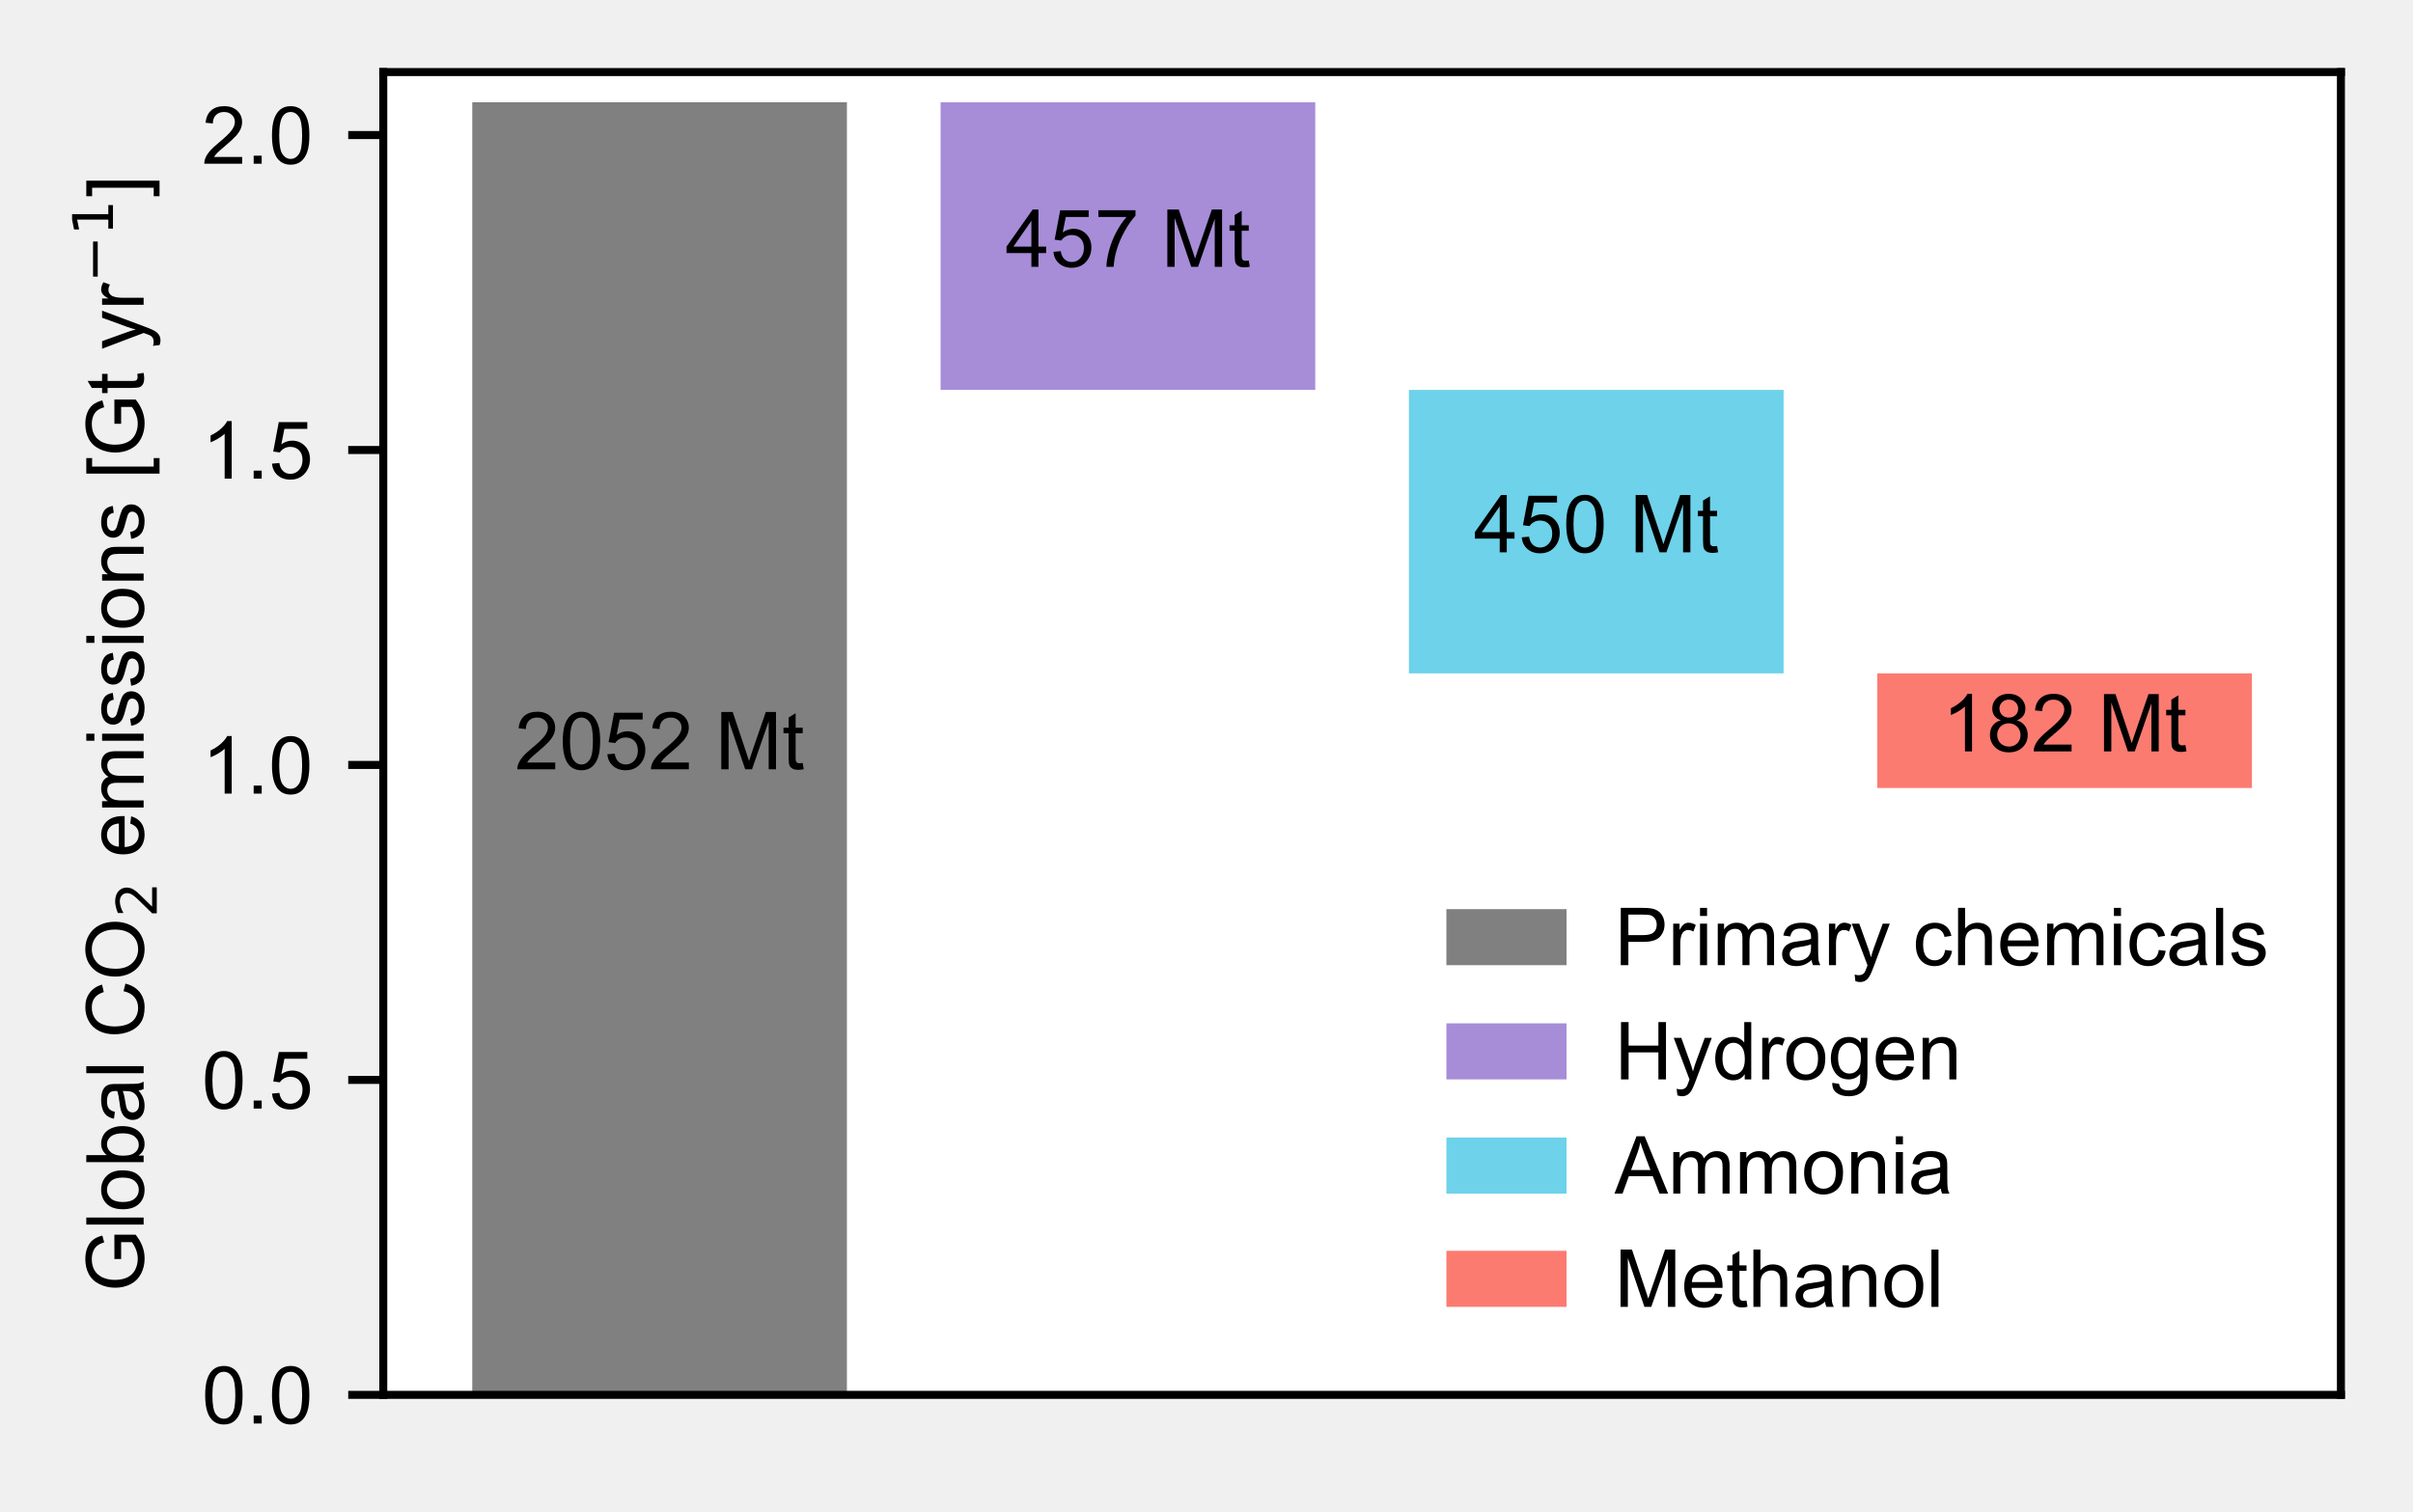
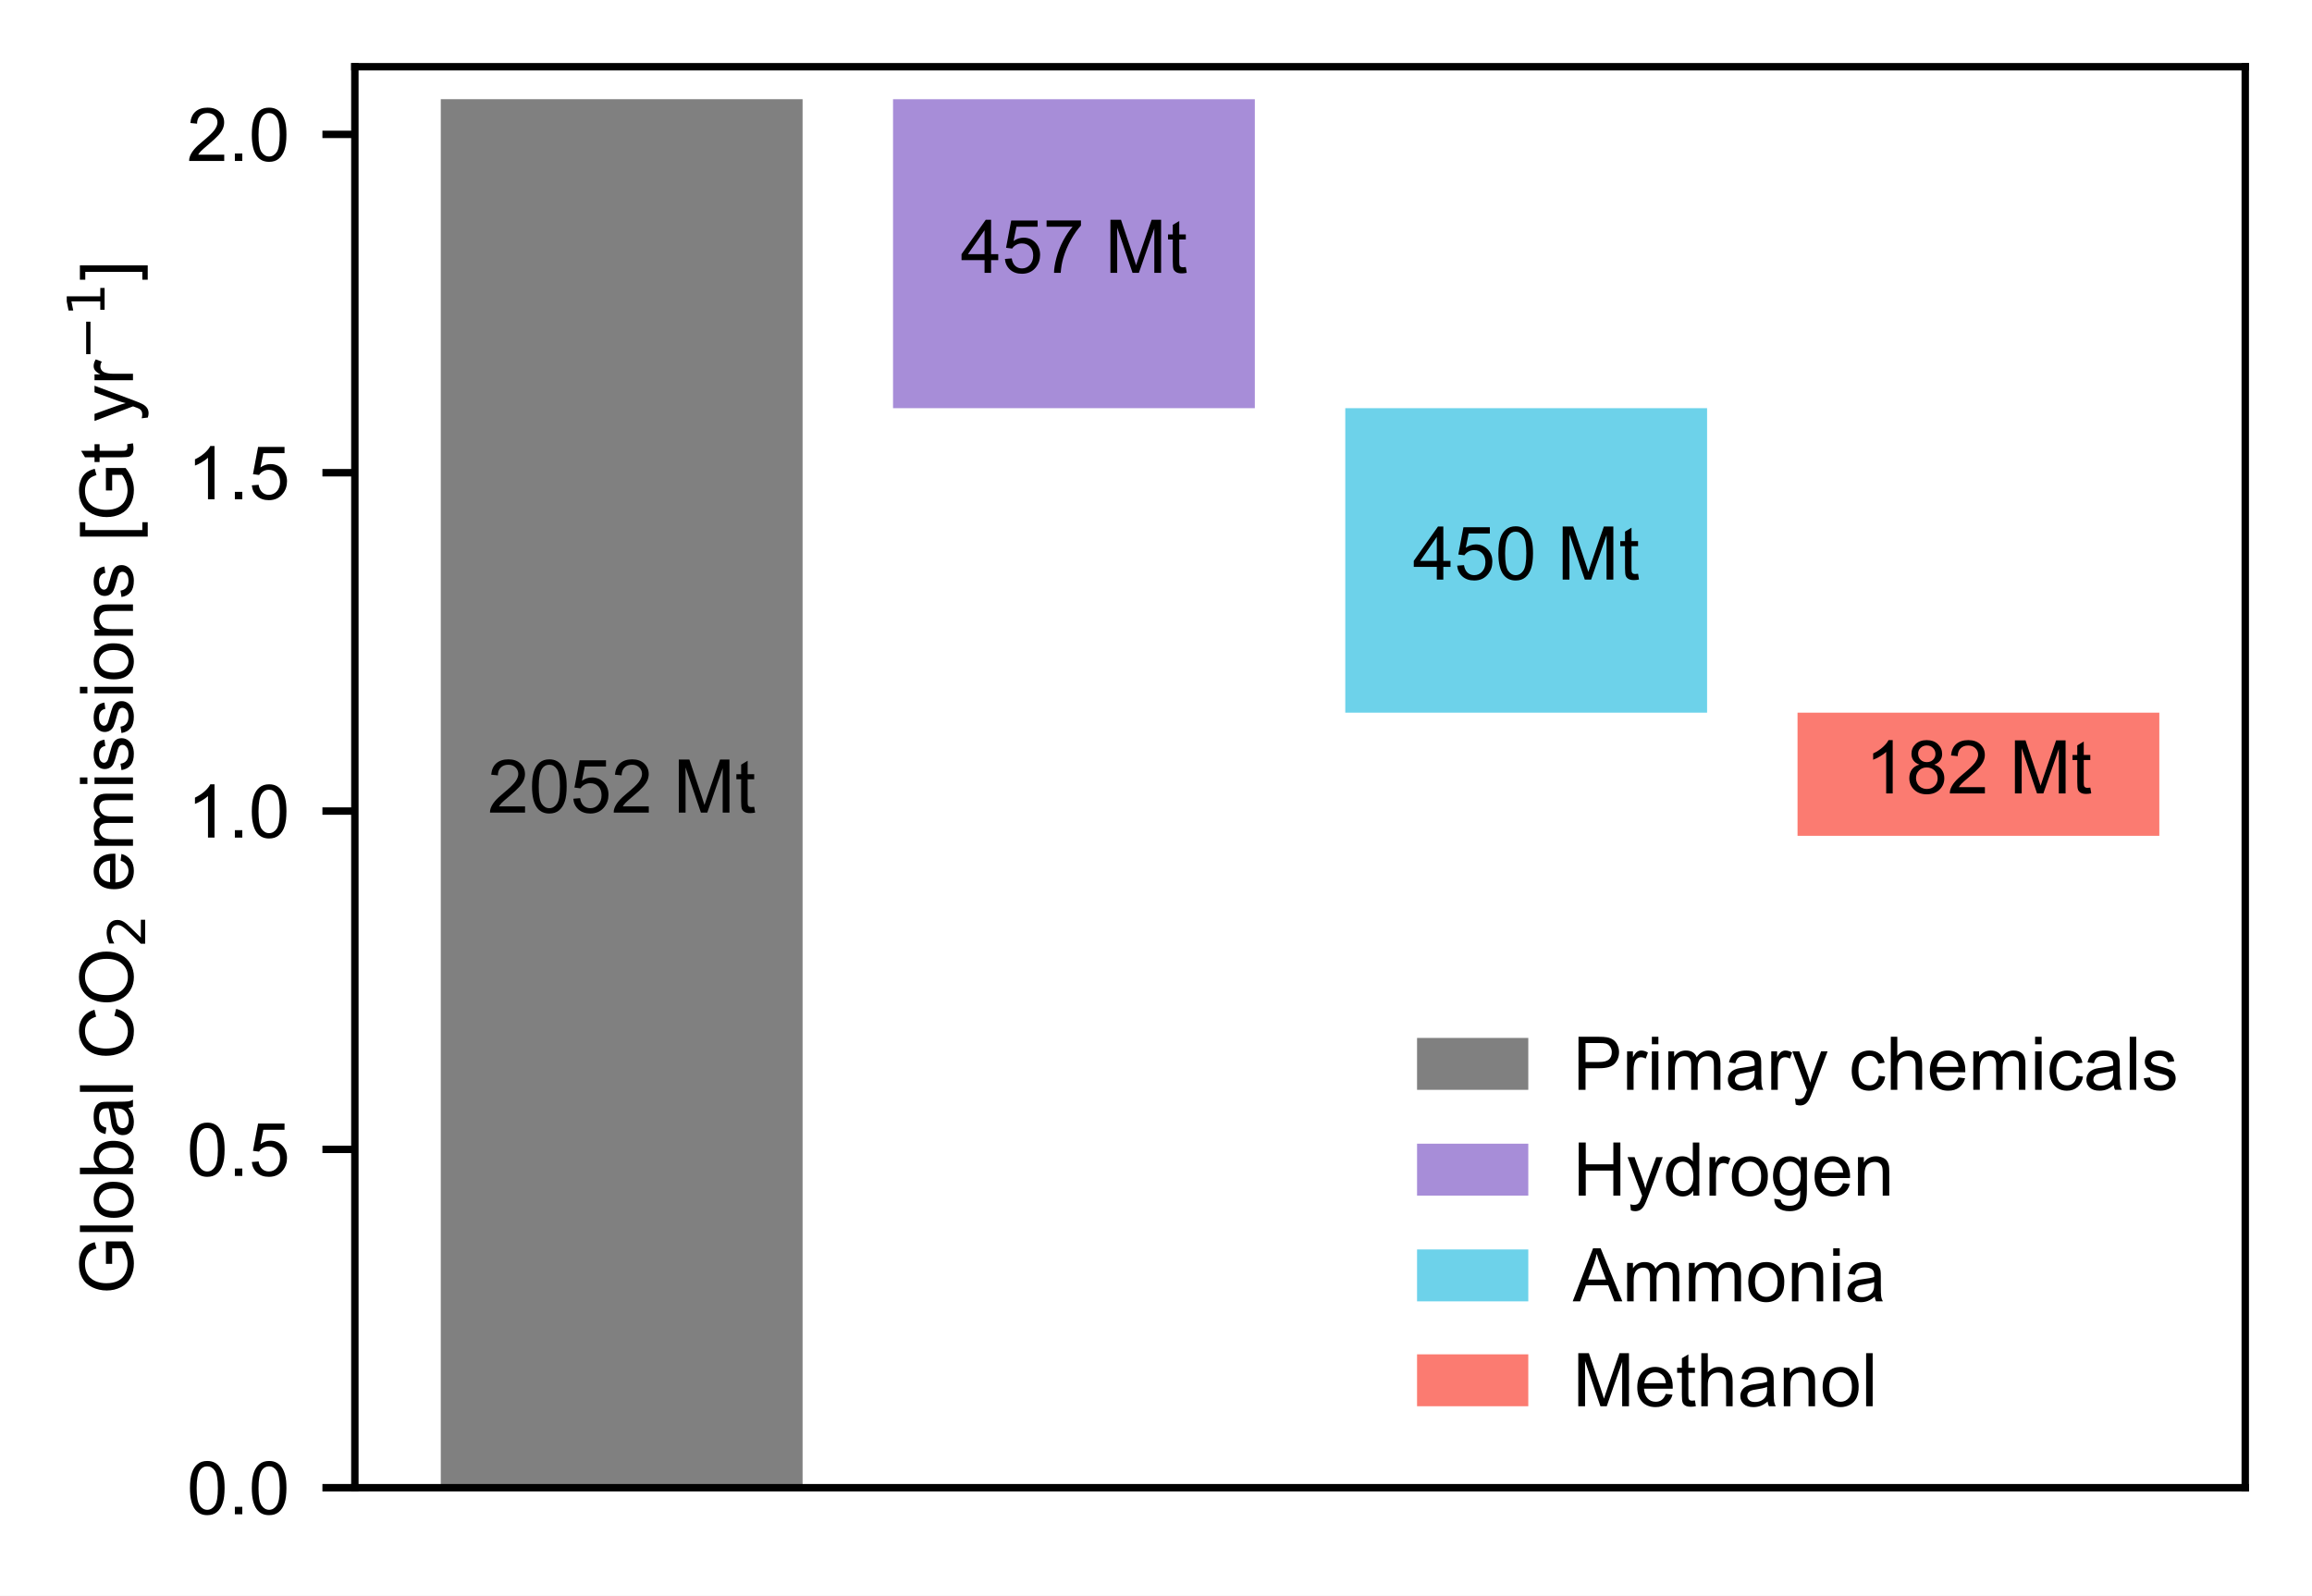
- <svg xmlns="http://www.w3.org/2000/svg" xmlns:xlink="http://www.w3.org/1999/xlink" width="241pt" height="151.008pt" viewBox="0 0 241 151.008" version="1.1">
+ <svg xmlns="http://www.w3.org/2000/svg" xmlns:xlink="http://www.w3.org/1999/xlink" width="249.404pt" height="172.159pt" viewBox="0 0 249.404 172.159" version="1.1">
  <defs>
    <style type="text/css">*{stroke-linejoin: round; stroke-linecap: butt}</style>
  </defs>
  <g id="figure_1">
    <g id="patch_1">
-       <path d="M -0 151.008  L 241 151.008  L 241 0  L -0 0  L -0 151.008  z " style="fill: none" />
+       <path d="M 0 172.159  L 249.404 172.159  L 249.404 0  L 0 0  z " style="fill: #ffffff" />
    </g>
    <g id="axes_1">
      <g id="patch_2">
-         <path d="M 38.28 139.355  L 233.8 139.355  L 233.8 7.2  L 38.28 7.2  z " style="fill: #ffffff" />
+         <path d="M 38.28 160.506  L 242.204 160.506  L 242.204 7.2  L 38.28 7.2  z " style="fill: #ffffff" />
      </g>
      <g id="matplotlib.axis_1" />
      <g id="matplotlib.axis_2">
        <g id="ytick_1">
          <g id="line2d_1">
            <defs>
-               <path id="m3642c4e96d" d="M 0 0  L -3.5 0  " style="stroke: #000000; stroke-width: 0.8" />
-             </defs>
-             <g>
-               <use xlink:href="#m3642c4e96d" x="38.28" y="139.355" style="stroke: #000000; stroke-width: 0.8" />
+               <path id="mb01cd400a4" d="M 0 0  L -3.5 0  " style="stroke: #000000; stroke-width: 0.8" />
+             </defs>
+             <g>
+               <use xlink:href="#mb01cd400a4" x="38.28" y="160.506" style="stroke: #000000; stroke-width: 0.8" />
            </g>
          </g>
          <g id="text_1">
-             <g transform="translate(20.16 142.2179) scale(0.08 -0.08)">
+             <g transform="translate(20.16 163.3694) scale(0.08 -0.08)">
              <defs>
                <path id="ArialMT-30" d="M 266 2259  Q 266 3072 433 3567  Q 600 4063 929 4331  Q 1259 4600 1759 4600  Q 2128 4600 2406 4451  Q 2684 4303 2865 4023  Q 3047 3744 3150 3342  Q 3253 2941 3253 2259  Q 3253 1453 3087 958  Q 2922 463 2592 192  Q 2263 -78 1759 -78  Q 1097 -78 719 397  Q 266 969 266 2259  z M 844 2259  Q 844 1131 1108 757  Q 1372 384 1759 384  Q 2147 384 2411 759  Q 2675 1134 2675 2259  Q 2675 3391 2411 3762  Q 2147 4134 1753 4134  Q 1366 4134 1134 3806  Q 844 3388 844 2259  z " transform="scale(0.015625)" />
                <path id="ArialMT-2e" d="M 581 0  L 581 641  L 1222 641  L 1222 0  L 581 0  z " transform="scale(0.015625)" />
              </defs>
              <use xlink:href="#ArialMT-30" />
              <use xlink:href="#ArialMT-2e" x="55.615" />
              <use xlink:href="#ArialMT-30" x="83.398" />
            </g>
          </g>
        </g>
        <g id="ytick_2">
          <g id="line2d_2">
            <g>
-               <use xlink:href="#m3642c4e96d" x="38.28" y="107.889" style="stroke: #000000; stroke-width: 0.8" />
+               <use xlink:href="#mb01cd400a4" x="38.28" y="124.005" style="stroke: #000000; stroke-width: 0.8" />
            </g>
          </g>
          <g id="text_2">
-             <g transform="translate(20.16 110.7524) scale(0.08 -0.08)">
+             <g transform="translate(20.16 126.8679) scale(0.08 -0.08)">
              <defs>
                <path id="ArialMT-35" d="M 266 1200  L 856 1250  Q 922 819 1161 601  Q 1400 384 1738 384  Q 2144 384 2425 690  Q 2706 997 2706 1503  Q 2706 1984 2436 2262  Q 2166 2541 1728 2541  Q 1456 2541 1237 2417  Q 1019 2294 894 2097  L 366 2166  L 809 4519  L 3088 4519  L 3088 3981  L 1259 3981  L 1013 2750  Q 1425 3038 1878 3038  Q 2478 3038 2890 2622  Q 3303 2206 3303 1553  Q 3303 931 2941 478  Q 2500 -78 1738 -78  Q 1113 -78 717 272  Q 322 622 266 1200  z " transform="scale(0.015625)" />
              </defs>
              <use xlink:href="#ArialMT-30" />
              <use xlink:href="#ArialMT-2e" x="55.615" />
              <use xlink:href="#ArialMT-35" x="83.398" />
            </g>
          </g>
        </g>
        <g id="ytick_3">
          <g id="line2d_3">
            <g>
-               <use xlink:href="#m3642c4e96d" x="38.28" y="76.424" style="stroke: #000000; stroke-width: 0.8" />
+               <use xlink:href="#mb01cd400a4" x="38.28" y="87.503" style="stroke: #000000; stroke-width: 0.8" />
            </g>
          </g>
          <g id="text_3">
-             <g transform="translate(20.16 79.28703) scale(0.08 -0.08)">
+             <g transform="translate(20.16 90.3664) scale(0.08 -0.08)">
              <defs>
                <path id="ArialMT-31" d="M 2384 0  L 1822 0  L 1822 3584  Q 1619 3391 1289 3197  Q 959 3003 697 2906  L 697 3450  Q 1169 3672 1522 3987  Q 1875 4303 2022 4600  L 2384 4600  L 2384 0  z " transform="scale(0.015625)" />
              </defs>
              <use xlink:href="#ArialMT-31" />
              <use xlink:href="#ArialMT-2e" x="55.615" />
              <use xlink:href="#ArialMT-30" x="83.398" />
            </g>
          </g>
        </g>
        <g id="ytick_4">
          <g id="line2d_4">
            <g>
-               <use xlink:href="#m3642c4e96d" x="38.28" y="44.958" style="stroke: #000000; stroke-width: 0.8" />
+               <use xlink:href="#mb01cd400a4" x="38.28" y="51.002" style="stroke: #000000; stroke-width: 0.8" />
            </g>
          </g>
          <g id="text_4">
-             <g transform="translate(20.16 47.82162) scale(0.08 -0.08)">
+             <g transform="translate(20.16 53.86491) scale(0.08 -0.08)">
              <use xlink:href="#ArialMT-31" />
              <use xlink:href="#ArialMT-2e" x="55.615" />
              <use xlink:href="#ArialMT-35" x="83.398" />
            </g>
          </g>
        </g>
        <g id="ytick_5">
          <g id="line2d_5">
            <g>
-               <use xlink:href="#m3642c4e96d" x="38.28" y="13.493" style="stroke: #000000; stroke-width: 0.8" />
+               <use xlink:href="#mb01cd400a4" x="38.28" y="14.5" style="stroke: #000000; stroke-width: 0.8" />
            </g>
          </g>
          <g id="text_5">
-             <g transform="translate(20.16 16.35621) scale(0.08 -0.08)">
+             <g transform="translate(20.16 17.36342) scale(0.08 -0.08)">
              <defs>
                <path id="ArialMT-32" d="M 3222 541  L 3222 0  L 194 0  Q 188 203 259 391  Q 375 700 629 1000  Q 884 1300 1366 1694  Q 2113 2306 2375 2664  Q 2638 3022 2638 3341  Q 2638 3675 2398 3904  Q 2159 4134 1775 4134  Q 1369 4134 1125 3890  Q 881 3647 878 3216  L 300 3275  Q 359 3922 746 4261  Q 1134 4600 1788 4600  Q 2447 4600 2831 4234  Q 3216 3869 3216 3328  Q 3216 3053 3103 2787  Q 2991 2522 2730 2228  Q 2469 1934 1863 1422  Q 1356 997 1212 845  Q 1069 694 975 541  L 3222 541  z " transform="scale(0.015625)" />
              </defs>
              <use xlink:href="#ArialMT-32" />
              <use xlink:href="#ArialMT-2e" x="55.615" />
              <use xlink:href="#ArialMT-30" x="83.398" />
            </g>
          </g>
        </g>
        <g id="text_6">
-           <g transform="translate(14.4 129.0774) rotate(-90) scale(0.08 -0.08)">
+           <g transform="translate(14.4 139.6531) rotate(-90) scale(0.08 -0.08)">
            <defs>
              <path id="ArialMT-47" d="M 2638 1797  L 2638 2334  L 4578 2338  L 4578 638  Q 4131 281 3656 101  Q 3181 -78 2681 -78  Q 2006 -78 1454 211  Q 903 500 622 1047  Q 341 1594 341 2269  Q 341 2938 620 3517  Q 900 4097 1425 4378  Q 1950 4659 2634 4659  Q 3131 4659 3532 4498  Q 3934 4338 4162 4050  Q 4391 3763 4509 3300  L 3963 3150  Q 3859 3500 3706 3700  Q 3553 3900 3268 4020  Q 2984 4141 2638 4141  Q 2222 4141 1919 4014  Q 1616 3888 1430 3681  Q 1244 3475 1141 3228  Q 966 2803 966 2306  Q 966 1694 1177 1281  Q 1388 869 1791 669  Q 2194 469 2647 469  Q 3041 469 3416 620  Q 3791 772 3984 944  L 3984 1797  L 2638 1797  z " transform="scale(0.015625)" />
              <path id="ArialMT-6c" d="M 409 0  L 409 4581  L 972 4581  L 972 0  L 409 0  z " transform="scale(0.015625)" />
              <path id="ArialMT-6f" d="M 213 1659  Q 213 2581 725 3025  Q 1153 3394 1769 3394  Q 2453 3394 2887 2945  Q 3322 2497 3322 1706  Q 3322 1066 3130 698  Q 2938 331 2570 128  Q 2203 -75 1769 -75  Q 1072 -75 642 372  Q 213 819 213 1659  z M 791 1659  Q 791 1022 1069 705  Q 1347 388 1769 388  Q 2188 388 2466 706  Q 2744 1025 2744 1678  Q 2744 2294 2464 2611  Q 2184 2928 1769 2928  Q 1347 2928 1069 2612  Q 791 2297 791 1659  z " transform="scale(0.015625)" />
              <path id="ArialMT-62" d="M 941 0  L 419 0  L 419 4581  L 981 4581  L 981 2947  Q 1338 3394 1891 3394  Q 2197 3394 2470 3270  Q 2744 3147 2920 2923  Q 3097 2700 3197 2384  Q 3297 2069 3297 1709  Q 3297 856 2875 390  Q 2453 -75 1863 -75  Q 1275 -75 941 416  L 941 0  z M 934 1684  Q 934 1088 1097 822  Q 1363 388 1816 388  Q 2184 388 2453 708  Q 2722 1028 2722 1663  Q 2722 2313 2464 2622  Q 2206 2931 1841 2931  Q 1472 2931 1203 2611  Q 934 2291 934 1684  z " transform="scale(0.015625)" />
              <path id="ArialMT-61" d="M 2588 409  Q 2275 144 1986 34  Q 1697 -75 1366 -75  Q 819 -75 525 192  Q 231 459 231 875  Q 231 1119 342 1320  Q 453 1522 633 1644  Q 813 1766 1038 1828  Q 1203 1872 1538 1913  Q 2219 1994 2541 2106  Q 2544 2222 2544 2253  Q 2544 2597 2384 2738  Q 2169 2928 1744 2928  Q 1347 2928 1158 2789  Q 969 2650 878 2297  L 328 2372  Q 403 2725 575 2942  Q 747 3159 1072 3276  Q 1397 3394 1825 3394  Q 2250 3394 2515 3294  Q 2781 3194 2906 3042  Q 3031 2891 3081 2659  Q 3109 2516 3109 2141  L 3109 1391  Q 3109 606 3145 398  Q 3181 191 3288 0  L 2700 0  Q 2613 175 2588 409  z M 2541 1666  Q 2234 1541 1622 1453  Q 1275 1403 1131 1340  Q 988 1278 909 1158  Q 831 1038 831 891  Q 831 666 1001 516  Q 1172 366 1500 366  Q 1825 366 2078 508  Q 2331 650 2450 897  Q 2541 1088 2541 1459  L 2541 1666  z " transform="scale(0.015625)" />
              <path id="ArialMT-20" transform="scale(0.015625)" />
              <path id="ArialMT-43" d="M 3763 1606  L 4369 1453  Q 4178 706 3683 314  Q 3188 -78 2472 -78  Q 1731 -78 1267 223  Q 803 525 561 1097  Q 319 1669 319 2325  Q 319 3041 592 3573  Q 866 4106 1370 4382  Q 1875 4659 2481 4659  Q 3169 4659 3637 4309  Q 4106 3959 4291 3325  L 3694 3184  Q 3534 3684 3231 3912  Q 2928 4141 2469 4141  Q 1941 4141 1586 3887  Q 1231 3634 1087 3207  Q 944 2781 944 2328  Q 944 1744 1114 1308  Q 1284 872 1643 656  Q 2003 441 2422 441  Q 2931 441 3284 734  Q 3638 1028 3763 1606  z " transform="scale(0.015625)" />
              <path id="ArialMT-4f" d="M 309 2231  Q 309 3372 921 4017  Q 1534 4663 2503 4663  Q 3138 4663 3647 4359  Q 4156 4056 4423 3514  Q 4691 2972 4691 2284  Q 4691 1588 4409 1038  Q 4128 488 3612 205  Q 3097 -78 2500 -78  Q 1853 -78 1343 234  Q 834 547 571 1087  Q 309 1628 309 2231  z M 934 2222  Q 934 1394 1379 917  Q 1825 441 2497 441  Q 3181 441 3623 922  Q 4066 1403 4066 2288  Q 4066 2847 3877 3264  Q 3688 3681 3323 3911  Q 2959 4141 2506 4141  Q 1863 4141 1398 3698  Q 934 3256 934 2222  z " transform="scale(0.015625)" />
              <path id="DejaVuSans-32" d="M 1228 531  L 3431 531  L 3431 0  L 469 0  L 469 531  Q 828 903 1448 1529  Q 2069 2156 2228 2338  Q 2531 2678 2651 2914  Q 2772 3150 2772 3378  Q 2772 3750 2511 3984  Q 2250 4219 1831 4219  Q 1534 4219 1204 4116  Q 875 4013 500 3803  L 500 4441  Q 881 4594 1212 4672  Q 1544 4750 1819 4750  Q 2544 4750 2975 4387  Q 3406 4025 3406 3419  Q 3406 3131 3298 2873  Q 3191 2616 2906 2266  Q 2828 2175 2409 1742  Q 1991 1309 1228 531  z " transform="scale(0.015625)" />
              <path id="ArialMT-65" d="M 2694 1069  L 3275 997  Q 3138 488 2766 206  Q 2394 -75 1816 -75  Q 1088 -75 661 373  Q 234 822 234 1631  Q 234 2469 665 2931  Q 1097 3394 1784 3394  Q 2450 3394 2872 2941  Q 3294 2488 3294 1666  Q 3294 1616 3291 1516  L 816 1516  Q 847 969 1125 678  Q 1403 388 1819 388  Q 2128 388 2347 550  Q 2566 713 2694 1069  z M 847 1978  L 2700 1978  Q 2663 2397 2488 2606  Q 2219 2931 1791 2931  Q 1403 2931 1139 2672  Q 875 2413 847 1978  z " transform="scale(0.015625)" />
              <path id="ArialMT-6d" d="M 422 0  L 422 3319  L 925 3319  L 925 2853  Q 1081 3097 1340 3245  Q 1600 3394 1931 3394  Q 2300 3394 2536 3241  Q 2772 3088 2869 2813  Q 3263 3394 3894 3394  Q 4388 3394 4653 3120  Q 4919 2847 4919 2278  L 4919 0  L 4359 0  L 4359 2091  Q 4359 2428 4304 2576  Q 4250 2725 4106 2815  Q 3963 2906 3769 2906  Q 3419 2906 3187 2673  Q 2956 2441 2956 1928  L 2956 0  L 2394 0  L 2394 2156  Q 2394 2531 2256 2718  Q 2119 2906 1806 2906  Q 1569 2906 1367 2781  Q 1166 2656 1075 2415  Q 984 2175 984 1722  L 984 0  L 422 0  z " transform="scale(0.015625)" />
              <path id="ArialMT-69" d="M 425 3934  L 425 4581  L 988 4581  L 988 3934  L 425 3934  z M 425 0  L 425 3319  L 988 3319  L 988 0  L 425 0  z " transform="scale(0.015625)" />
              <path id="ArialMT-73" d="M 197 991  L 753 1078  Q 800 744 1014 566  Q 1228 388 1613 388  Q 2000 388 2187 545  Q 2375 703 2375 916  Q 2375 1106 2209 1216  Q 2094 1291 1634 1406  Q 1016 1563 777 1677  Q 538 1791 414 1992  Q 291 2194 291 2438  Q 291 2659 392 2848  Q 494 3038 669 3163  Q 800 3259 1026 3326  Q 1253 3394 1513 3394  Q 1903 3394 2198 3281  Q 2494 3169 2634 2976  Q 2775 2784 2828 2463  L 2278 2388  Q 2241 2644 2061 2787  Q 1881 2931 1553 2931  Q 1166 2931 1000 2803  Q 834 2675 834 2503  Q 834 2394 903 2306  Q 972 2216 1119 2156  Q 1203 2125 1616 2013  Q 2213 1853 2448 1751  Q 2684 1650 2818 1456  Q 2953 1263 2953 975  Q 2953 694 2789 445  Q 2625 197 2315 61  Q 2006 -75 1616 -75  Q 969 -75 630 194  Q 291 463 197 991  z " transform="scale(0.015625)" />
              <path id="ArialMT-6e" d="M 422 0  L 422 3319  L 928 3319  L 928 2847  Q 1294 3394 1984 3394  Q 2284 3394 2536 3286  Q 2788 3178 2913 3003  Q 3038 2828 3088 2588  Q 3119 2431 3119 2041  L 3119 0  L 2556 0  L 2556 2019  Q 2556 2363 2490 2533  Q 2425 2703 2258 2804  Q 2091 2906 1866 2906  Q 1506 2906 1245 2678  Q 984 2450 984 1813  L 984 0  L 422 0  z " transform="scale(0.015625)" />
              <path id="ArialMT-5b" d="M 434 -1272  L 434 4581  L 1675 4581  L 1675 4116  L 997 4116  L 997 -806  L 1675 -806  L 1675 -1272  L 434 -1272  z " transform="scale(0.015625)" />
              <path id="ArialMT-74" d="M 1650 503  L 1731 6  Q 1494 -44 1306 -44  Q 1000 -44 831 53  Q 663 150 594 308  Q 525 466 525 972  L 525 2881  L 113 2881  L 113 3319  L 525 3319  L 525 4141  L 1084 4478  L 1084 3319  L 1650 3319  L 1650 2881  L 1084 2881  L 1084 941  Q 1084 700 1114 631  Q 1144 563 1211 522  Q 1278 481 1403 481  Q 1497 481 1650 503  z " transform="scale(0.015625)" />
              <path id="ArialMT-79" d="M 397 -1278  L 334 -750  Q 519 -800 656 -800  Q 844 -800 956 -737  Q 1069 -675 1141 -563  Q 1194 -478 1313 -144  Q 1328 -97 1363 -6  L 103 3319  L 709 3319  L 1400 1397  Q 1534 1031 1641 628  Q 1738 1016 1872 1384  L 2581 3319  L 3144 3319  L 1881 -56  Q 1678 -603 1566 -809  Q 1416 -1088 1222 -1217  Q 1028 -1347 759 -1347  Q 597 -1347 397 -1278  z " transform="scale(0.015625)" />
              <path id="ArialMT-72" d="M 416 0  L 416 3319  L 922 3319  L 922 2816  Q 1116 3169 1280 3281  Q 1444 3394 1641 3394  Q 1925 3394 2219 3213  L 2025 2691  Q 1819 2813 1613 2813  Q 1428 2813 1281 2702  Q 1134 2591 1072 2394  Q 978 2094 978 1738  L 978 0  L 416 0  z " transform="scale(0.015625)" />
              <path id="DejaVuSans-2212" d="M 678 2272  L 4684 2272  L 4684 1741  L 678 1741  L 678 2272  z " transform="scale(0.015625)" />
              <path id="DejaVuSans-31" d="M 794 531  L 1825 531  L 1825 4091  L 703 3866  L 703 4441  L 1819 4666  L 2450 4666  L 2450 531  L 3481 531  L 3481 0  L 794 0  L 794 531  z " transform="scale(0.015625)" />
              <path id="ArialMT-5d" d="M 1363 -1272  L 122 -1272  L 122 -806  L 800 -806  L 800 4116  L 122 4116  L 122 4581  L 1363 4581  L 1363 -1272  z " transform="scale(0.015625)" />
            </defs>
            <use xlink:href="#ArialMT-47" transform="translate(0 0.684375)" />
            <use xlink:href="#ArialMT-6c" transform="translate(77.7832 0.684375)" />
            <use xlink:href="#ArialMT-6f" transform="translate(100 0.684375)" />
            <use xlink:href="#ArialMT-62" transform="translate(155.6152 0.684375)" />
            <use xlink:href="#ArialMT-61" transform="translate(211.2305 0.684375)" />
            <use xlink:href="#ArialMT-6c" transform="translate(266.8457 0.684375)" />
            <use xlink:href="#ArialMT-20" transform="translate(289.0625 0.684375)" />
            <use xlink:href="#ArialMT-43" transform="translate(316.8457 0.684375)" />
            <use xlink:href="#ArialMT-4f" transform="translate(389.0625 0.684375)" />
            <use xlink:href="#DejaVuSans-32" transform="translate(467.8027 -15.72188) scale(0.7)" />
            <use xlink:href="#ArialMT-20" transform="translate(515.0732 0.684375)" />
            <use xlink:href="#ArialMT-65" transform="translate(542.8564 0.684375)" />
            <use xlink:href="#ArialMT-6d" transform="translate(598.4717 0.684375)" />
            <use xlink:href="#ArialMT-69" transform="translate(681.7725 0.684375)" />
            <use xlink:href="#ArialMT-73" transform="translate(703.9893 0.684375)" />
            <use xlink:href="#ArialMT-73" transform="translate(753.9893 0.684375)" />
            <use xlink:href="#ArialMT-69" transform="translate(803.9893 0.684375)" />
            <use xlink:href="#ArialMT-6f" transform="translate(826.2061 0.684375)" />
            <use xlink:href="#ArialMT-6e" transform="translate(881.8213 0.684375)" />
            <use xlink:href="#ArialMT-73" transform="translate(937.4365 0.684375)" />
            <use xlink:href="#ArialMT-20" transform="translate(987.4365 0.684375)" />
            <use xlink:href="#ArialMT-5b" transform="translate(1015.22 0.684375)" />
            <use xlink:href="#ArialMT-47" transform="translate(1043.003 0.684375)" />
            <use xlink:href="#ArialMT-74" transform="translate(1120.786 0.684375)" />
            <use xlink:href="#ArialMT-20" transform="translate(1148.569 0.684375)" />
            <use xlink:href="#ArialMT-79" transform="translate(1176.353 0.684375)" />
            <use xlink:href="#ArialMT-72" transform="translate(1226.353 0.684375)" />
            <use xlink:href="#DejaVuSans-2212" transform="translate(1260.61 38.96563) scale(0.7)" />
            <use xlink:href="#DejaVuSans-31" transform="translate(1319.263 38.96563) scale(0.7)" />
            <use xlink:href="#ArialMT-5d" transform="translate(1366.533 0.684375)" />
          </g>
        </g>
      </g>
      <g id="patch_3">
-         <path d="M 47.167 139.355  L 84.587 139.355  L 84.587 10.221  L 47.167 10.221  z " clip-path="url(#p709bbbe1a0)" style="fill: #808080" />
+         <path d="M 47.549 160.506  L 86.578 160.506  L 86.578 10.704  L 47.549 10.704  z " clip-path="url(#pb3462d4482)" style="fill: #808080" />
      </g>
      <g id="patch_4">
-         <path d="M 93.942 10.221  L 131.362 10.221  L 131.362 38.954  L 93.942 38.954  z " clip-path="url(#p709bbbe1a0)" style="fill: #a78dd8" />
+         <path d="M 96.335 10.704  L 135.363 10.704  L 135.363 44.037  L 96.335 44.037  z " clip-path="url(#pb3462d4482)" style="fill: #a78dd8" />
      </g>
      <g id="patch_5">
-         <path d="M 140.717 38.954  L 178.138 38.954  L 178.138 67.273  L 140.717 67.273  z " clip-path="url(#p709bbbe1a0)" style="fill: #6dd2ea" />
+         <path d="M 145.12 44.037  L 184.149 44.037  L 184.149 76.888  L 145.12 76.888  z " clip-path="url(#pb3462d4482)" style="fill: #6dd2ea" />
      </g>
      <g id="patch_6">
-         <path d="M 187.493 67.273  L 224.913 67.273  L 224.913 78.727  L 187.493 78.727  z " clip-path="url(#p709bbbe1a0)" style="fill: #fb7b71" />
+         <path d="M 193.906 76.888  L 232.934 76.888  L 232.934 90.174  L 193.906 90.174  z " clip-path="url(#pb3462d4482)" style="fill: #fb7b71" />
      </g>
      <g id="patch_7">
-         <path d="M 38.28 139.355  L 38.28 7.2  " style="fill: none; stroke: #000000; stroke-width: 0.8; stroke-linejoin: miter; stroke-linecap: square" />
+         <path d="M 38.28 160.506  L 38.28 7.2  " style="fill: none; stroke: #000000; stroke-width: 0.8; stroke-linejoin: miter; stroke-linecap: square" />
      </g>
      <g id="patch_8">
-         <path d="M 233.8 139.355  L 233.8 7.2  " style="fill: none; stroke: #000000; stroke-width: 0.8; stroke-linejoin: miter; stroke-linecap: square" />
+         <path d="M 242.204 160.506  L 242.204 7.2  " style="fill: none; stroke: #000000; stroke-width: 0.8; stroke-linejoin: miter; stroke-linecap: square" />
      </g>
      <g id="patch_9">
-         <path d="M 38.28 139.355  L 233.8 139.355  " style="fill: none; stroke: #000000; stroke-width: 0.8; stroke-linejoin: miter; stroke-linecap: square" />
+         <path d="M 38.28 160.506  L 242.204 160.506  " style="fill: none; stroke: #000000; stroke-width: 0.8; stroke-linejoin: miter; stroke-linecap: square" />
      </g>
      <g id="patch_10">
-         <path d="M 38.28 7.2  L 233.8 7.2  " style="fill: none; stroke: #000000; stroke-width: 0.8; stroke-linejoin: miter; stroke-linecap: square" />
+         <path d="M 38.28 7.2  L 242.204 7.2  " style="fill: none; stroke: #000000; stroke-width: 0.8; stroke-linejoin: miter; stroke-linecap: square" />
      </g>
      <g id="text_7">
-         <g transform="translate(51.42542 76.85583) scale(0.08 -0.08)">
+         <g transform="translate(52.61161 87.67332) scale(0.08 -0.08)">
          <defs>
            <path id="ArialMT-4d" d="M 475 0  L 475 4581  L 1388 4581  L 2472 1338  Q 2622 884 2691 659  Q 2769 909 2934 1394  L 4031 4581  L 4847 4581  L 4847 0  L 4263 0  L 4263 3834  L 2931 0  L 2384 0  L 1059 3900  L 1059 0  L 475 0  z " transform="scale(0.015625)" />
          </defs>
          <use xlink:href="#ArialMT-32" />
          <use xlink:href="#ArialMT-30" x="55.615" />
          <use xlink:href="#ArialMT-35" x="111.23" />
          <use xlink:href="#ArialMT-32" x="166.846" />
          <use xlink:href="#ArialMT-20" x="222.461" />
          <use xlink:href="#ArialMT-4d" x="250.244" />
          <use xlink:href="#ArialMT-74" x="333.545" />
        </g>
      </g>
      <g id="text_8">
-         <g transform="translate(100.4249 26.65562) scale(0.08 -0.08)">
+         <g transform="translate(103.6216 29.4385) scale(0.08 -0.08)">
          <defs>
            <path id="ArialMT-34" d="M 2069 0  L 2069 1097  L 81 1097  L 81 1613  L 2172 4581  L 2631 4581  L 2631 1613  L 3250 1613  L 3250 1097  L 2631 1097  L 2631 0  L 2069 0  z M 2069 1613  L 2069 3678  L 634 1613  L 2069 1613  z " transform="scale(0.015625)" />
            <path id="ArialMT-37" d="M 303 3981  L 303 4522  L 3269 4522  L 3269 4084  Q 2831 3619 2401 2847  Q 1972 2075 1738 1259  Q 1569 684 1522 0  L 944 0  Q 953 541 1156 1306  Q 1359 2072 1739 2783  Q 2119 3494 2547 3981  L 303 3981  z " transform="scale(0.015625)" />
          </defs>
          <use xlink:href="#ArialMT-34" />
          <use xlink:href="#ArialMT-35" x="55.615" />
          <use xlink:href="#ArialMT-37" x="111.23" />
          <use xlink:href="#ArialMT-20" x="166.846" />
          <use xlink:href="#ArialMT-4d" x="194.629" />
          <use xlink:href="#ArialMT-74" x="277.93" />
        </g>
      </g>
      <g id="text_9">
-         <g transform="translate(147.2 55.18186) scale(0.08 -0.08)">
+         <g transform="translate(152.4071 62.53041) scale(0.08 -0.08)">
          <use xlink:href="#ArialMT-34" />
          <use xlink:href="#ArialMT-35" x="55.615" />
          <use xlink:href="#ArialMT-30" x="111.23" />
          <use xlink:href="#ArialMT-20" x="166.846" />
          <use xlink:href="#ArialMT-4d" x="194.629" />
          <use xlink:href="#ArialMT-74" x="277.93" />
        </g>
      </g>
      <g id="text_10">
-         <g transform="translate(193.9751 75.068) scale(0.08 -0.08)">
+         <g transform="translate(201.1927 85.59935) scale(0.08 -0.08)">
          <defs>
            <path id="ArialMT-38" d="M 1131 2484  Q 781 2613 612 2850  Q 444 3088 444 3419  Q 444 3919 803 4259  Q 1163 4600 1759 4600  Q 2359 4600 2725 4251  Q 3091 3903 3091 3403  Q 3091 3084 2923 2848  Q 2756 2613 2416 2484  Q 2838 2347 3058 2040  Q 3278 1734 3278 1309  Q 3278 722 2862 322  Q 2447 -78 1769 -78  Q 1091 -78 675 323  Q 259 725 259 1325  Q 259 1772 486 2073  Q 713 2375 1131 2484  z M 1019 3438  Q 1019 3113 1228 2906  Q 1438 2700 1772 2700  Q 2097 2700 2305 2904  Q 2513 3109 2513 3406  Q 2513 3716 2298 3927  Q 2084 4138 1766 4138  Q 1444 4138 1231 3931  Q 1019 3725 1019 3438  z M 838 1322  Q 838 1081 952 856  Q 1066 631 1291 507  Q 1516 384 1775 384  Q 2178 384 2440 643  Q 2703 903 2703 1303  Q 2703 1709 2433 1975  Q 2163 2241 1756 2241  Q 1359 2241 1098 1978  Q 838 1716 838 1322  z " transform="scale(0.015625)" />
          </defs>
          <use xlink:href="#ArialMT-31" />
          <use xlink:href="#ArialMT-38" x="55.615" />
          <use xlink:href="#ArialMT-32" x="111.23" />
          <use xlink:href="#ArialMT-20" x="166.846" />
          <use xlink:href="#ArialMT-4d" x="194.629" />
          <use xlink:href="#ArialMT-74" x="277.93" />
        </g>
      </g>
      <g id="legend_1">
        <g id="patch_11">
-           <path d="M 144.459 96.428  L 156.459 96.428  L 156.459 90.828  L 144.459 90.828  z " style="fill: #808080" />
+           <path d="M 152.862 117.58  L 164.862 117.58  L 164.862 111.98  L 152.862 111.98  z " style="fill: #808080" />
        </g>
        <g id="text_11">
-           <g transform="translate(161.2586 96.42848) scale(0.08 -0.08)">
+           <g transform="translate(169.6624 117.58) scale(0.08 -0.08)">
            <defs>
              <path id="ArialMT-50" d="M 494 0  L 494 4581  L 2222 4581  Q 2678 4581 2919 4538  Q 3256 4481 3484 4323  Q 3713 4166 3852 3881  Q 3991 3597 3991 3256  Q 3991 2672 3619 2267  Q 3247 1863 2275 1863  L 1100 1863  L 1100 0  L 494 0  z M 1100 2403  L 2284 2403  Q 2872 2403 3119 2622  Q 3366 2841 3366 3238  Q 3366 3525 3220 3729  Q 3075 3934 2838 4000  Q 2684 4041 2272 4041  L 1100 4041  L 1100 2403  z " transform="scale(0.015625)" />
              <path id="ArialMT-63" d="M 2588 1216  L 3141 1144  Q 3050 572 2676 248  Q 2303 -75 1759 -75  Q 1078 -75 664 370  Q 250 816 250 1647  Q 250 2184 428 2587  Q 606 2991 970 3192  Q 1334 3394 1763 3394  Q 2303 3394 2647 3120  Q 2991 2847 3088 2344  L 2541 2259  Q 2463 2594 2264 2762  Q 2066 2931 1784 2931  Q 1359 2931 1093 2626  Q 828 2322 828 1663  Q 828 994 1084 691  Q 1341 388 1753 388  Q 2084 388 2306 591  Q 2528 794 2588 1216  z " transform="scale(0.015625)" />
              <path id="ArialMT-68" d="M 422 0  L 422 4581  L 984 4581  L 984 2938  Q 1378 3394 1978 3394  Q 2347 3394 2619 3248  Q 2891 3103 3008 2847  Q 3125 2591 3125 2103  L 3125 0  L 2563 0  L 2563 2103  Q 2563 2525 2380 2717  Q 2197 2909 1863 2909  Q 1613 2909 1392 2779  Q 1172 2650 1078 2428  Q 984 2206 984 1816  L 984 0  L 422 0  z " transform="scale(0.015625)" />
            </defs>
            <use xlink:href="#ArialMT-50" />
            <use xlink:href="#ArialMT-72" x="66.699" />
            <use xlink:href="#ArialMT-69" x="100" />
            <use xlink:href="#ArialMT-6d" x="122.217" />
            <use xlink:href="#ArialMT-61" x="205.518" />
            <use xlink:href="#ArialMT-72" x="261.133" />
            <use xlink:href="#ArialMT-79" x="294.434" />
            <use xlink:href="#ArialMT-20" x="344.434" />
            <use xlink:href="#ArialMT-63" x="372.217" />
            <use xlink:href="#ArialMT-68" x="422.217" />
            <use xlink:href="#ArialMT-65" x="477.832" />
            <use xlink:href="#ArialMT-6d" x="533.447" />
            <use xlink:href="#ArialMT-69" x="616.748" />
            <use xlink:href="#ArialMT-63" x="638.965" />
            <use xlink:href="#ArialMT-61" x="688.965" />
            <use xlink:href="#ArialMT-6c" x="744.58" />
            <use xlink:href="#ArialMT-73" x="766.797" />
          </g>
        </g>
        <g id="patch_12">
-           <path d="M 144.459 107.838  L 156.459 107.838  L 156.459 102.238  L 144.459 102.238  z " style="fill: #a78dd8" />
+           <path d="M 152.862 128.99  L 164.862 128.99  L 164.862 123.39  L 152.862 123.39  z " style="fill: #a78dd8" />
        </g>
        <g id="text_12">
-           <g transform="translate(161.2586 107.8385) scale(0.08 -0.08)">
+           <g transform="translate(169.6624 128.99) scale(0.08 -0.08)">
            <defs>
              <path id="ArialMT-48" d="M 513 0  L 513 4581  L 1119 4581  L 1119 2700  L 3500 2700  L 3500 4581  L 4106 4581  L 4106 0  L 3500 0  L 3500 2159  L 1119 2159  L 1119 0  L 513 0  z " transform="scale(0.015625)" />
              <path id="ArialMT-64" d="M 2575 0  L 2575 419  Q 2259 -75 1647 -75  Q 1250 -75 917 144  Q 584 363 401 755  Q 219 1147 219 1656  Q 219 2153 384 2558  Q 550 2963 881 3178  Q 1213 3394 1622 3394  Q 1922 3394 2156 3267  Q 2391 3141 2538 2938  L 2538 4581  L 3097 4581  L 3097 0  L 2575 0  z M 797 1656  Q 797 1019 1065 703  Q 1334 388 1700 388  Q 2069 388 2326 689  Q 2584 991 2584 1609  Q 2584 2291 2321 2609  Q 2059 2928 1675 2928  Q 1300 2928 1048 2622  Q 797 2316 797 1656  z " transform="scale(0.015625)" />
              <path id="ArialMT-67" d="M 319 -275  L 866 -356  Q 900 -609 1056 -725  Q 1266 -881 1628 -881  Q 2019 -881 2231 -725  Q 2444 -569 2519 -288  Q 2563 -116 2559 434  Q 2191 0 1641 0  Q 956 0 581 494  Q 206 988 206 1678  Q 206 2153 378 2554  Q 550 2956 876 3175  Q 1203 3394 1644 3394  Q 2231 3394 2613 2919  L 2613 3319  L 3131 3319  L 3131 450  Q 3131 -325 2973 -648  Q 2816 -972 2473 -1159  Q 2131 -1347 1631 -1347  Q 1038 -1347 672 -1080  Q 306 -813 319 -275  z M 784 1719  Q 784 1066 1043 766  Q 1303 466 1694 466  Q 2081 466 2343 764  Q 2606 1063 2606 1700  Q 2606 2309 2336 2618  Q 2066 2928 1684 2928  Q 1309 2928 1046 2623  Q 784 2319 784 1719  z " transform="scale(0.015625)" />
            </defs>
            <use xlink:href="#ArialMT-48" />
            <use xlink:href="#ArialMT-79" x="72.217" />
            <use xlink:href="#ArialMT-64" x="122.217" />
            <use xlink:href="#ArialMT-72" x="177.832" />
            <use xlink:href="#ArialMT-6f" x="211.133" />
            <use xlink:href="#ArialMT-67" x="266.748" />
            <use xlink:href="#ArialMT-65" x="322.363" />
            <use xlink:href="#ArialMT-6e" x="377.979" />
          </g>
        </g>
        <g id="patch_13">
-           <path d="M 144.459 119.248  L 156.459 119.248  L 156.459 113.648  L 144.459 113.648  z " style="fill: #6dd2ea" />
+           <path d="M 152.862 140.4  L 164.862 140.4  L 164.862 134.8  L 152.862 134.8  z " style="fill: #6dd2ea" />
        </g>
        <g id="text_13">
-           <g transform="translate(161.2586 119.2485) scale(0.08 -0.08)">
+           <g transform="translate(169.6624 140.4) scale(0.08 -0.08)">
            <defs>
              <path id="ArialMT-41" d="M -9 0  L 1750 4581  L 2403 4581  L 4278 0  L 3588 0  L 3053 1388  L 1138 1388  L 634 0  L -9 0  z M 1313 1881  L 2866 1881  L 2388 3150  Q 2169 3728 2063 4100  Q 1975 3659 1816 3225  L 1313 1881  z " transform="scale(0.015625)" />
            </defs>
            <use xlink:href="#ArialMT-41" />
            <use xlink:href="#ArialMT-6d" x="66.699" />
            <use xlink:href="#ArialMT-6d" x="150" />
            <use xlink:href="#ArialMT-6f" x="233.301" />
            <use xlink:href="#ArialMT-6e" x="288.916" />
            <use xlink:href="#ArialMT-69" x="344.531" />
            <use xlink:href="#ArialMT-61" x="366.748" />
          </g>
        </g>
        <g id="patch_14">
-           <path d="M 144.459 130.565  L 156.459 130.565  L 156.459 124.965  L 144.459 124.965  z " style="fill: #fb7b71" />
+           <path d="M 152.862 151.716  L 164.862 151.716  L 164.862 146.116  L 152.862 146.116  z " style="fill: #fb7b71" />
        </g>
        <g id="text_14">
-           <g transform="translate(161.2586 130.5647) scale(0.08 -0.08)">
+           <g transform="translate(169.6624 151.7163) scale(0.08 -0.08)">
            <use xlink:href="#ArialMT-4d" />
            <use xlink:href="#ArialMT-65" x="83.301" />
            <use xlink:href="#ArialMT-74" x="138.916" />
            <use xlink:href="#ArialMT-68" x="166.699" />
            <use xlink:href="#ArialMT-61" x="222.314" />
            <use xlink:href="#ArialMT-6e" x="277.93" />
            <use xlink:href="#ArialMT-6f" x="333.545" />
            <use xlink:href="#ArialMT-6c" x="389.16" />
          </g>
        </g>
      </g>
    </g>
  </g>
  <defs>
-     <clipPath id="p709bbbe1a0">
-       <rect x="38.28" y="7.2" width="195.52" height="132.155" />
+     <clipPath id="pb3462d4482">
+       <rect x="38.28" y="7.2" width="203.924" height="153.306" />
    </clipPath>
  </defs>
</svg>
